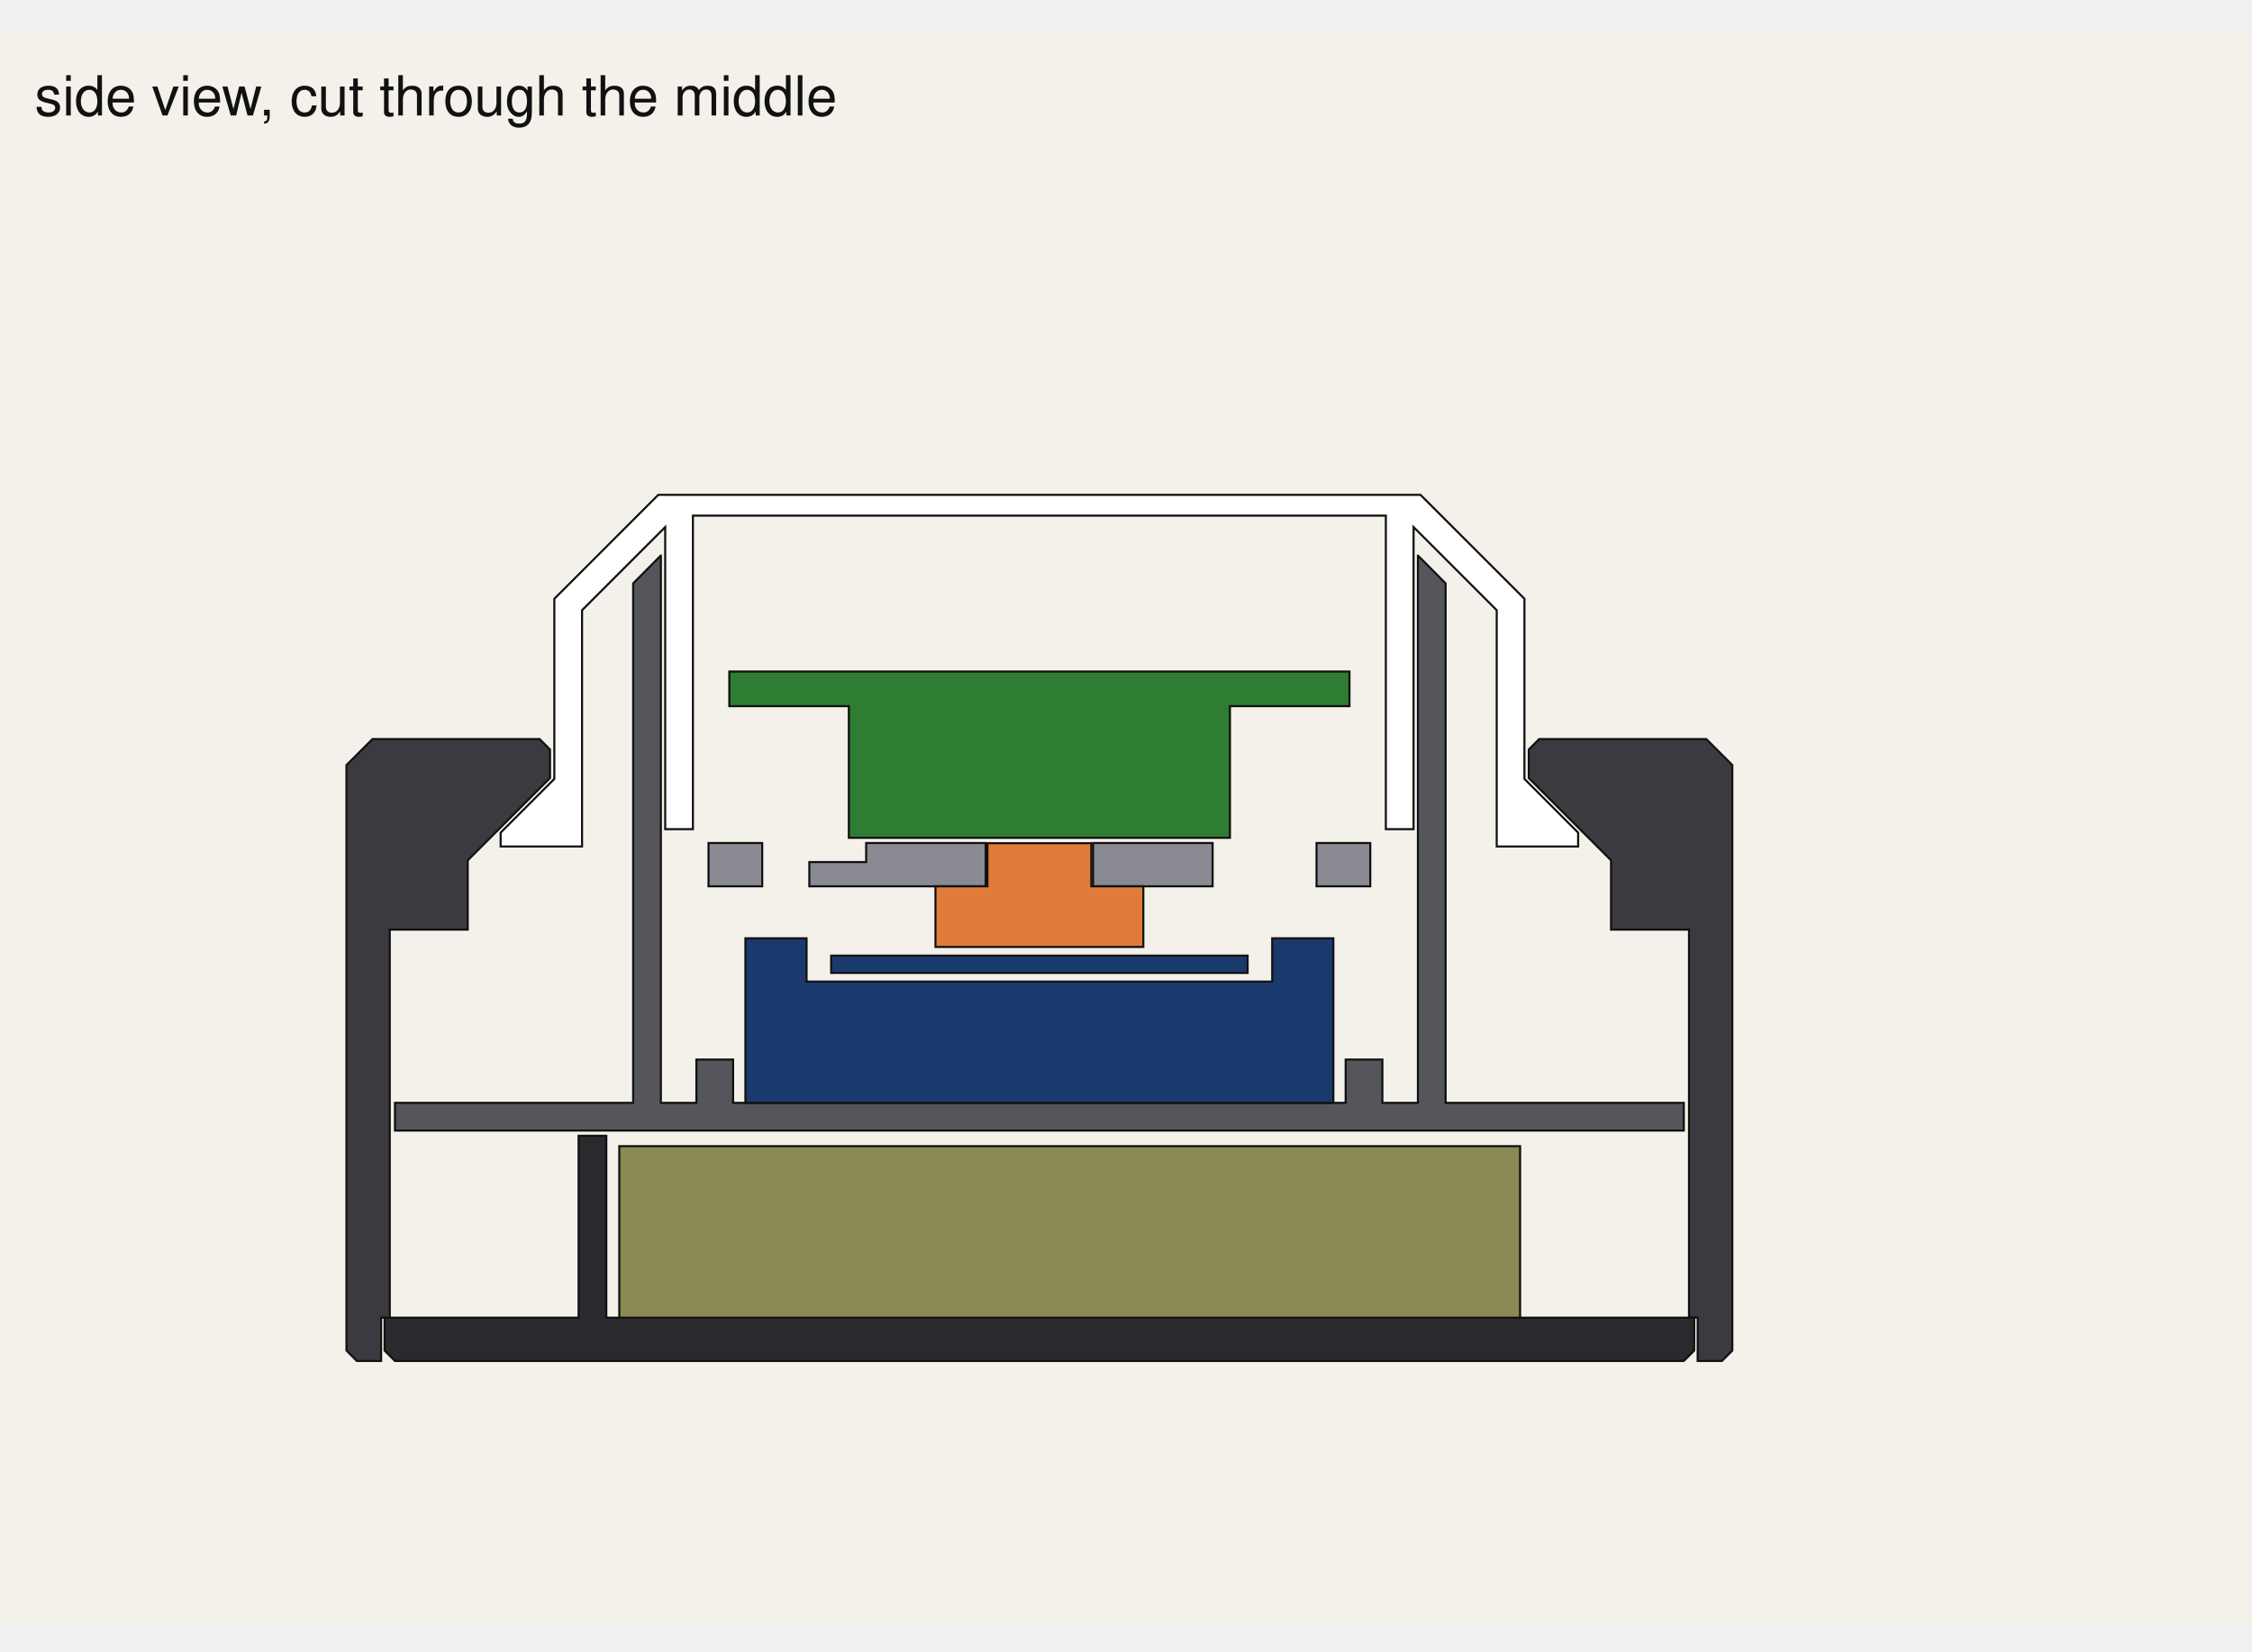
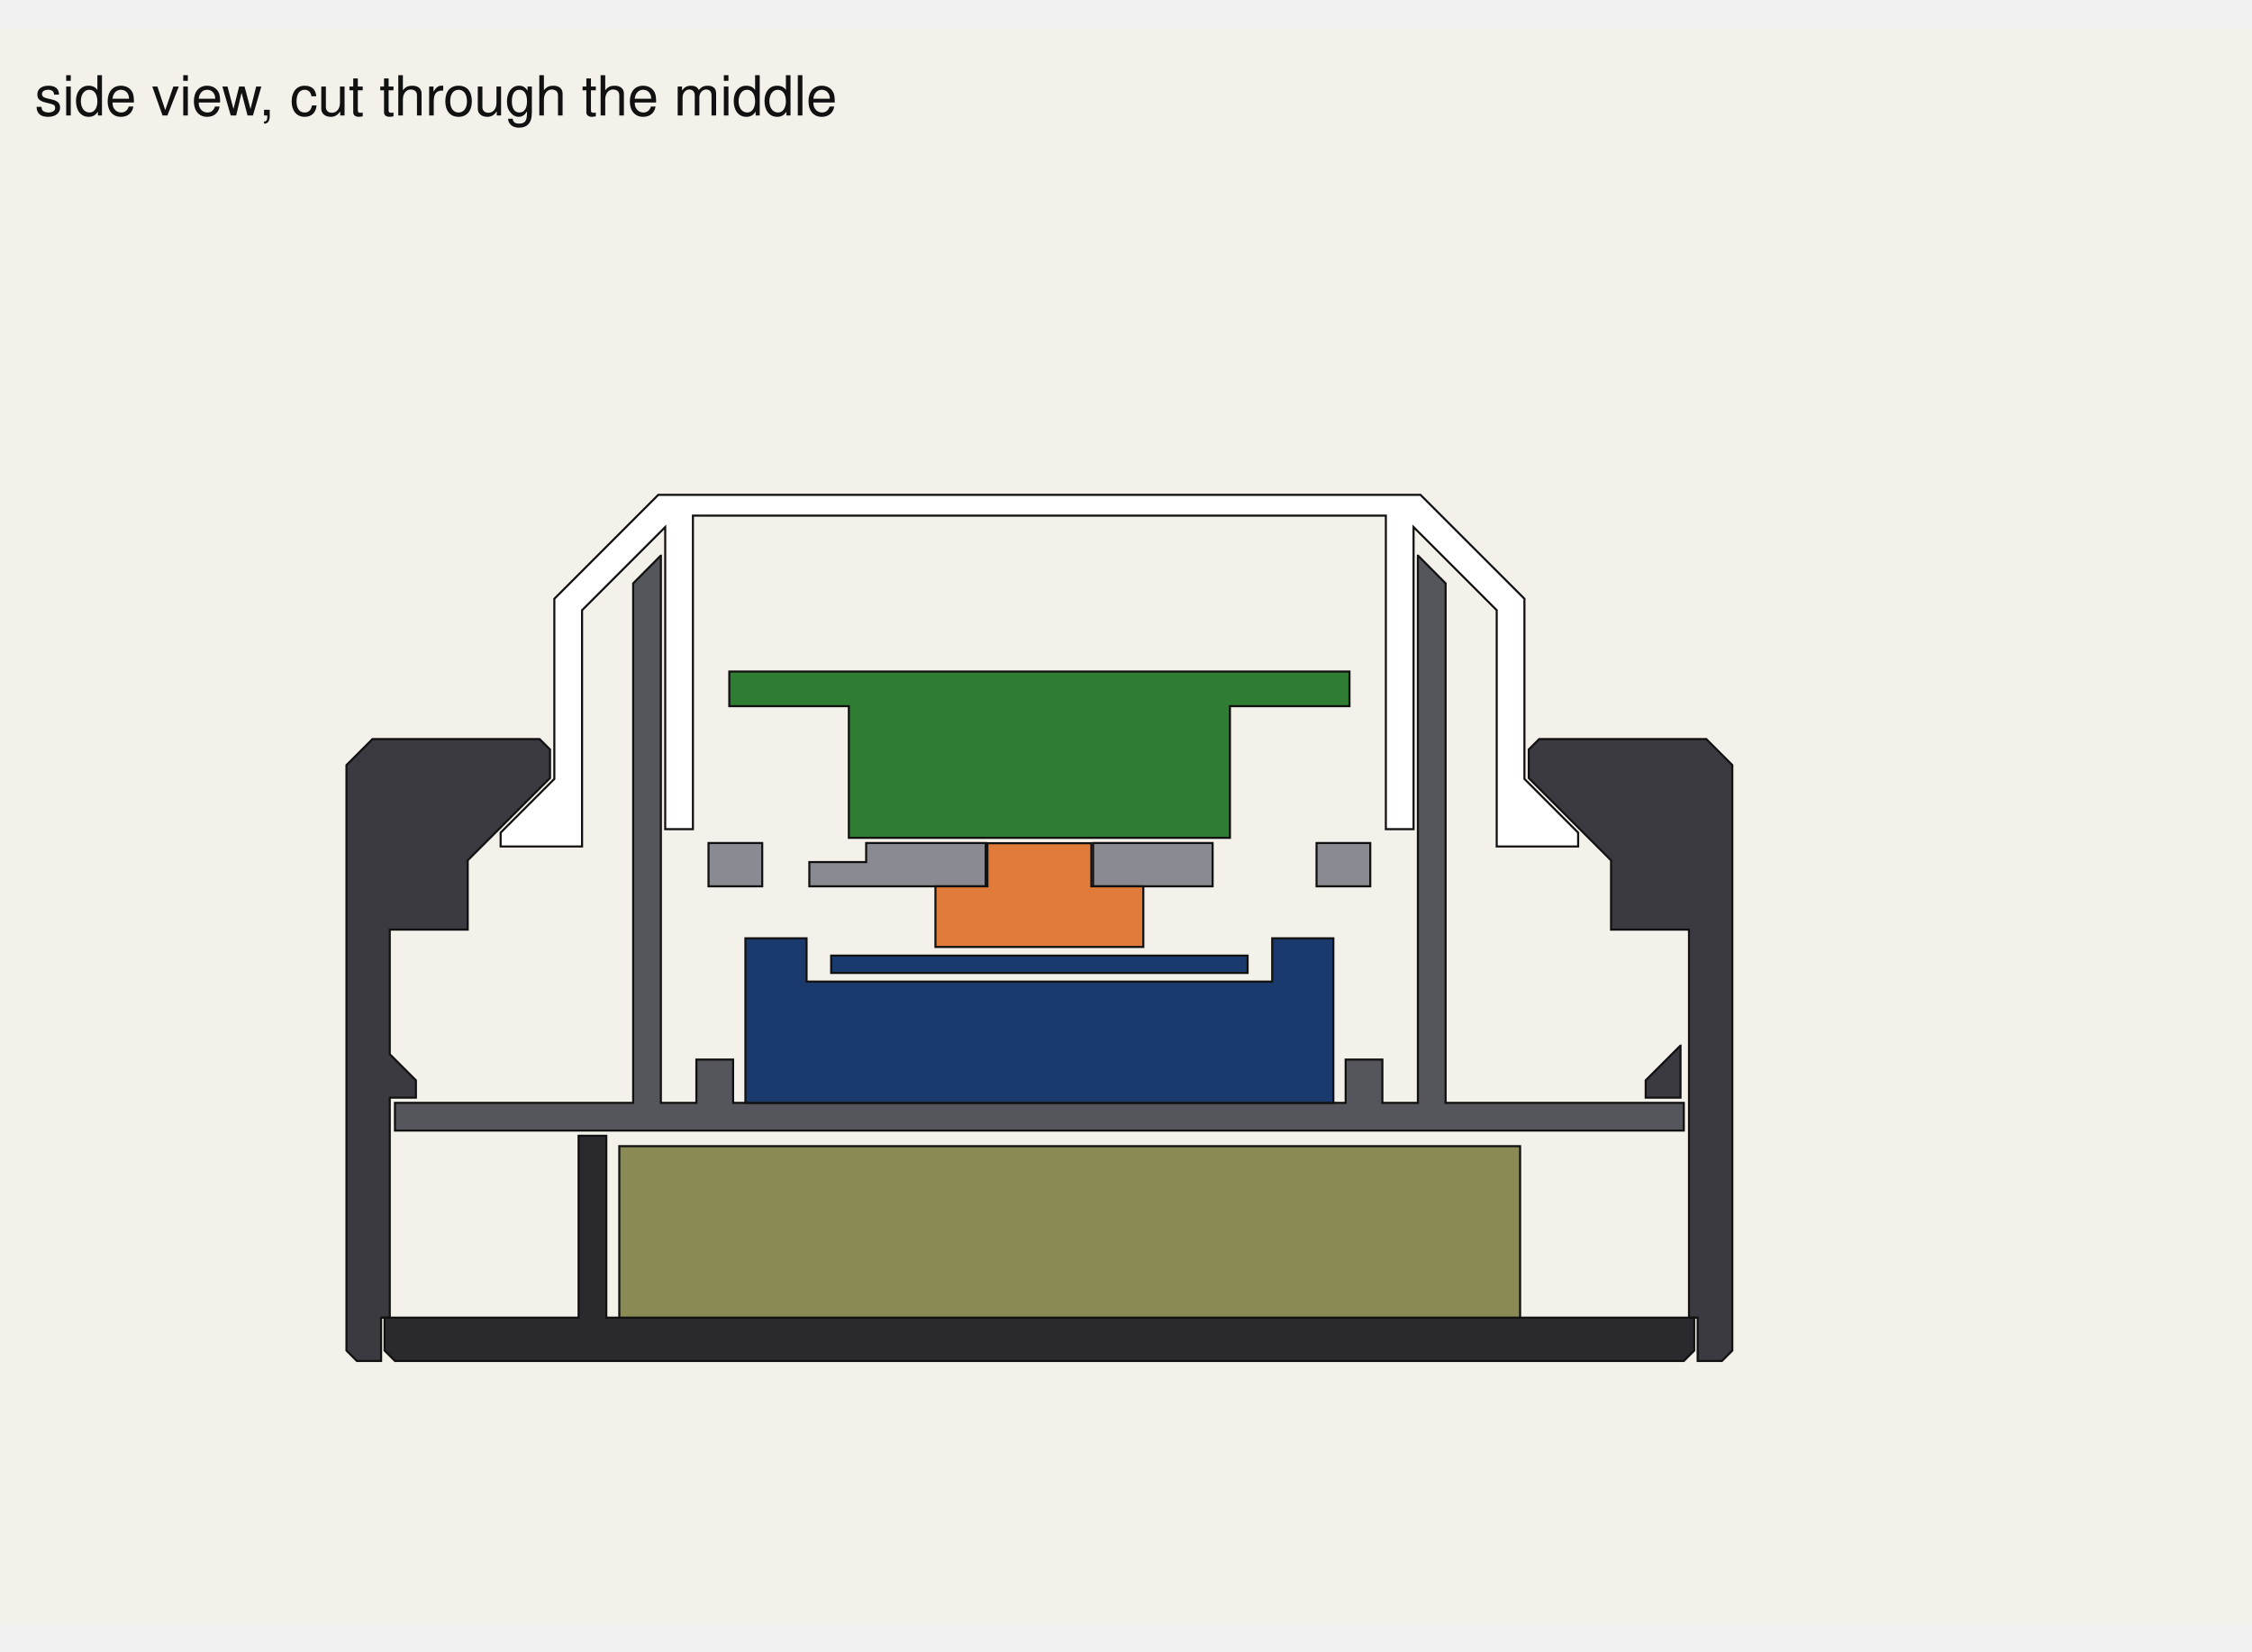
<svg xmlns="http://www.w3.org/2000/svg" viewBox="-60 -62 130 92" width="1320" height="968">
  <rect x="-60" y="-62" width="130" height="92" fill="#f4f1ea" />
-   <path d="M-28.25,-20.40 L-28.25,-18.75 L-33.00,-14.00 L-33.00,-10.00 L-33.13,-10.00 L-33.17,-10.00 L-36.47,-10.00 L-37.01,-10.00 L-37.50,-10.00 L-37.50,-5.00 L-37.50,0.00 L-37.50,6.20 L-37.50,6.70 L-37.50,12.40 L-37.75,12.40 L-38.00,12.40 L-38.00,13.65 L-38.00,14.90 L-38.70,14.90 L-39.20,14.90 L-39.40,14.90 L-39.70,14.60 L-40.00,14.30 L-40.00,-2.60 L-40.00,-19.50 L-39.25,-20.25 L-38.50,-21.00 L-37.87,-21.00 L-37.18,-21.00 L-29.52,-21.00 L-29.38,-21.00 L-29.16,-21.00 L-28.85,-21.00 Z M39.25,-20.25 L40.00,-19.50 L40.00,-0.43 L40.00,6.90 L40.00,13.56 L40.00,13.76 L40.00,14.30 L39.70,14.60 L39.40,14.90 L38.70,14.90 L38.00,14.90 L38.00,14.01 L38.00,13.69 L38.00,12.94 L38.00,12.40 L37.61,12.40 L37.50,12.40 L37.50,6.49 L37.50,4.02 L37.50,3.80 L37.50,2.78 L37.50,0.50 L37.50,0.00 L37.50,-5.00 L37.50,-10.00 L37.01,-10.00 L36.47,-10.00 L33.17,-10.00 L33.13,-10.00 L33.00,-10.00 L33.00,-14.00 L28.25,-18.75 L28.25,-20.40 L28.85,-21.00 L29.16,-21.00 L29.38,-21.00 L29.52,-21.00 L37.18,-21.00 L37.87,-21.00 L38.50,-21.00 Z" fill="#3a3a40" fill-rule="evenodd" stroke="#111" stroke-width="0.12" />
+   <path d="M-28.25,-20.40 L-28.25,-18.75 L-33.00,-14.00 L-33.00,-10.00 L-33.13,-10.00 L-33.17,-10.00 L-36.47,-10.00 L-37.01,-10.00 L-37.50,-10.00 L-37.50,-5.00 L-37.50,-2.81 L-35.99,-1.30 L-35.99,-0.30 L-37.50,-0.30 L-37.50,0.00 L-37.50,6.20 L-37.50,6.70 L-37.50,12.40 L-37.75,12.40 L-38.00,12.40 L-38.00,13.65 L-38.00,14.90 L-38.70,14.90 L-39.20,14.90 L-39.40,14.90 L-39.70,14.60 L-40.00,14.30 L-40.00,-2.60 L-40.00,-19.50 L-39.25,-20.25 L-38.50,-21.00 L-37.87,-21.00 L-37.18,-21.00 L-29.52,-21.00 L-29.38,-21.00 L-29.16,-21.00 L-28.85,-21.00 Z M39.25,-20.25 L40.00,-19.50 L40.00,-0.43 L40.00,6.90 L40.00,13.56 L40.00,13.76 L40.00,14.30 L39.70,14.60 L39.40,14.90 L38.70,14.90 L38.00,14.90 L38.00,14.01 L38.00,13.69 L38.00,12.94 L38.00,12.40 L37.61,12.40 L37.50,12.40 L37.50,6.49 L37.50,4.02 L37.50,3.80 L37.50,2.78 L37.50,0.50 L37.50,0.00 L37.50,-5.00 L37.50,-10.00 L37.01,-10.00 L36.47,-10.00 L33.17,-10.00 L33.13,-10.00 L33.00,-10.00 L33.00,-14.00 L28.25,-18.75 L28.25,-20.40 L28.85,-21.00 L29.16,-21.00 L29.38,-21.00 L29.52,-21.00 L37.18,-21.00 L37.87,-21.00 L38.50,-21.00 Z M37.01,-0.30 L37.00,-0.30 L35.00,-0.30 L35.00,-1.30 L37.00,-3.30 L37.01,-3.30 Z" fill="#3a3a40" fill-rule="evenodd" stroke="#111" stroke-width="0.12" />
  <path d="M-21.85,0.00 L-20.78,0.00 L-20.75,0.00 L-20.70,0.00 L-20.69,0.00 L-20.58,0.00 L-19.80,0.00 L-19.80,-2.50 L-17.68,-2.50 L-17.68,0.00 L17.68,0.00 L17.68,-2.50 L19.80,-2.50 L19.80,0.00 L20.75,0.00 L20.80,0.00 L21.85,0.00 L21.85,-31.59 L21.86,-31.59 L23.45,-29.99 L23.45,0.00 L23.86,0.00 L24.20,0.00 L24.46,0.00 L24.65,0.00 L36.26,0.00 L36.75,0.00 L37.20,0.00 L37.20,0.80 L37.20,1.60 L36.75,1.60 L17.25,1.60 L16.32,1.60 L15.35,1.60 L14.34,1.60 L13.27,1.60 L12.16,1.60 L11.00,1.60 L9.79,1.60 L8.51,1.60 L7.18,1.60 L5.77,1.60 L4.29,1.60 L2.73,1.60 L1.09,1.60 L-0.65,1.60 L-2.50,1.60 L-4.46,1.60 L-6.54,1.60 L-8.76,1.60 L-11.13,1.60 L-13.68,1.60 L-16.41,1.60 L-19.34,1.60 L-22.52,1.60 L-25.95,1.60 L-37.20,1.60 L-37.20,0.00 L-25.95,0.00 L-25.11,0.00 L-24.57,0.00 L-24.47,0.00 L-24.11,0.00 L-24.00,0.00 L-23.80,0.00 L-23.45,0.00 L-23.45,-29.99 L-21.86,-31.59 L-21.85,-31.59 Z" fill="#55555c" fill-rule="evenodd" stroke="#111" stroke-width="0.12" />
  <path d="M-25.00,2.85 L-25.00,12.40 L23.64,12.40 L23.87,12.40 L28.50,12.40 L28.88,12.40 L29.04,12.40 L30.92,12.40 L34.19,12.40 L37.04,12.40 L37.21,12.40 L37.25,12.40 L37.27,12.40 L37.80,12.40 L37.80,13.35 L37.80,14.30 L37.50,14.60 L37.20,14.90 L36.75,14.90 L35.15,14.90 L0.00,14.90 L-36.26,14.90 L-36.75,14.90 L-37.20,14.90 L-37.50,14.60 L-37.80,14.30 L-37.80,13.35 L-37.80,12.40 L-37.27,12.40 L-36.69,12.40 L-27.32,12.40 L-26.60,12.40 L-26.60,11.45 L-26.60,1.90 L-26.45,1.90 L-25.00,1.90 Z" fill="#2a2a2e" fill-rule="evenodd" stroke="#111" stroke-width="0.12" />
  <path d="M28.00,-29.10 L28.00,-18.70 L31.10,-15.60 L31.10,-14.80 L26.40,-14.80 L26.40,-28.44 L21.60,-33.24 L21.60,-15.80 L20.00,-15.80 L20.00,-33.90 L0.00,-33.90 L-20.00,-33.90 L-20.00,-15.80 L-21.60,-15.80 L-21.60,-33.24 L-26.40,-28.44 L-26.40,-14.80 L-31.10,-14.80 L-31.10,-15.60 L-28.00,-18.70 L-28.00,-29.10 L-22.00,-35.10 L0.00,-35.10 L22.00,-35.10 Z" fill="#ffffff" fill-rule="evenodd" stroke="#111" stroke-width="0.12" />
  <path d="M-16.00,-12.50 L-19.10,-12.50 L-19.10,-15.00 L-16.00,-15.00 Z M-3.10,-12.50 L-4.13,-12.50 L-9.81,-12.50 L-9.99,-12.50 L-11.36,-12.50 L-11.73,-12.50 L-13.22,-12.50 L-13.28,-12.50 L-13.28,-13.13 L-13.28,-13.90 L-13.22,-13.90 L-13.01,-13.90 L-11.80,-13.90 L-10.87,-13.90 L-10.74,-13.90 L-10.56,-13.90 L-10.32,-13.90 L-10.00,-13.90 L-10.00,-15.00 L-3.10,-15.00 Z M10.00,-12.50 L3.10,-12.50 L3.10,-15.00 L10.00,-15.00 Z M19.10,-12.50 L16.00,-12.50 L16.00,-15.00 L19.10,-15.00 Z" fill="#8a8a92" fill-rule="evenodd" stroke="#111" stroke-width="0.12" />
  <path d="M3.00,-12.50 L6.00,-12.50 L6.00,-9.00 L-6.00,-9.00 L-6.00,-12.50 L-3.00,-12.50 L-3.00,-14.99 L3.00,-14.99 Z" fill="#e07b39" fill-rule="evenodd" stroke="#111" stroke-width="0.12" />
  <path d="M17.90,-22.90 L11.00,-22.90 L11.00,-19.11 L11.00,-19.10 L11.00,-15.30 L0.00,-15.30 L-11.00,-15.30 L-11.00,-19.10 L-11.00,-19.11 L-11.00,-22.90 L-17.90,-22.90 L-17.90,-24.90 L0.00,-24.90 L17.90,-24.90 Z" fill="#2e7d32" fill-rule="evenodd" stroke="#111" stroke-width="0.12" />
  <path d="M-13.44,-7.00 L13.44,-7.00 L13.44,-9.50 L16.97,-9.50 L16.97,0.00 L-16.97,0.00 L-16.97,-9.50 L-13.44,-9.50 Z M12.02,-7.50 L-12.02,-7.50 L-12.02,-8.50 L12.02,-8.50 Z" fill="#1a3a6e" fill-rule="evenodd" stroke="#111" stroke-width="0.12" />
  <path d="M27.75,3.00 L27.75,12.40 L-21.61,12.40 L-24.25,12.40 L-24.25,11.90 L-24.25,2.50 L-21.61,2.50 L27.75,2.50 Z" fill="#8a8a55" fill-rule="evenodd" stroke="#111" stroke-width="0.12" />
  <path d="" fill="#1b5e20" fill-rule="evenodd" stroke="#111" stroke-width="0.12" />
  <text x="-58" y="-57" font-family="Helvetica" font-size="3.2" fill="#111">side view, cut through the middle</text>
</svg>
